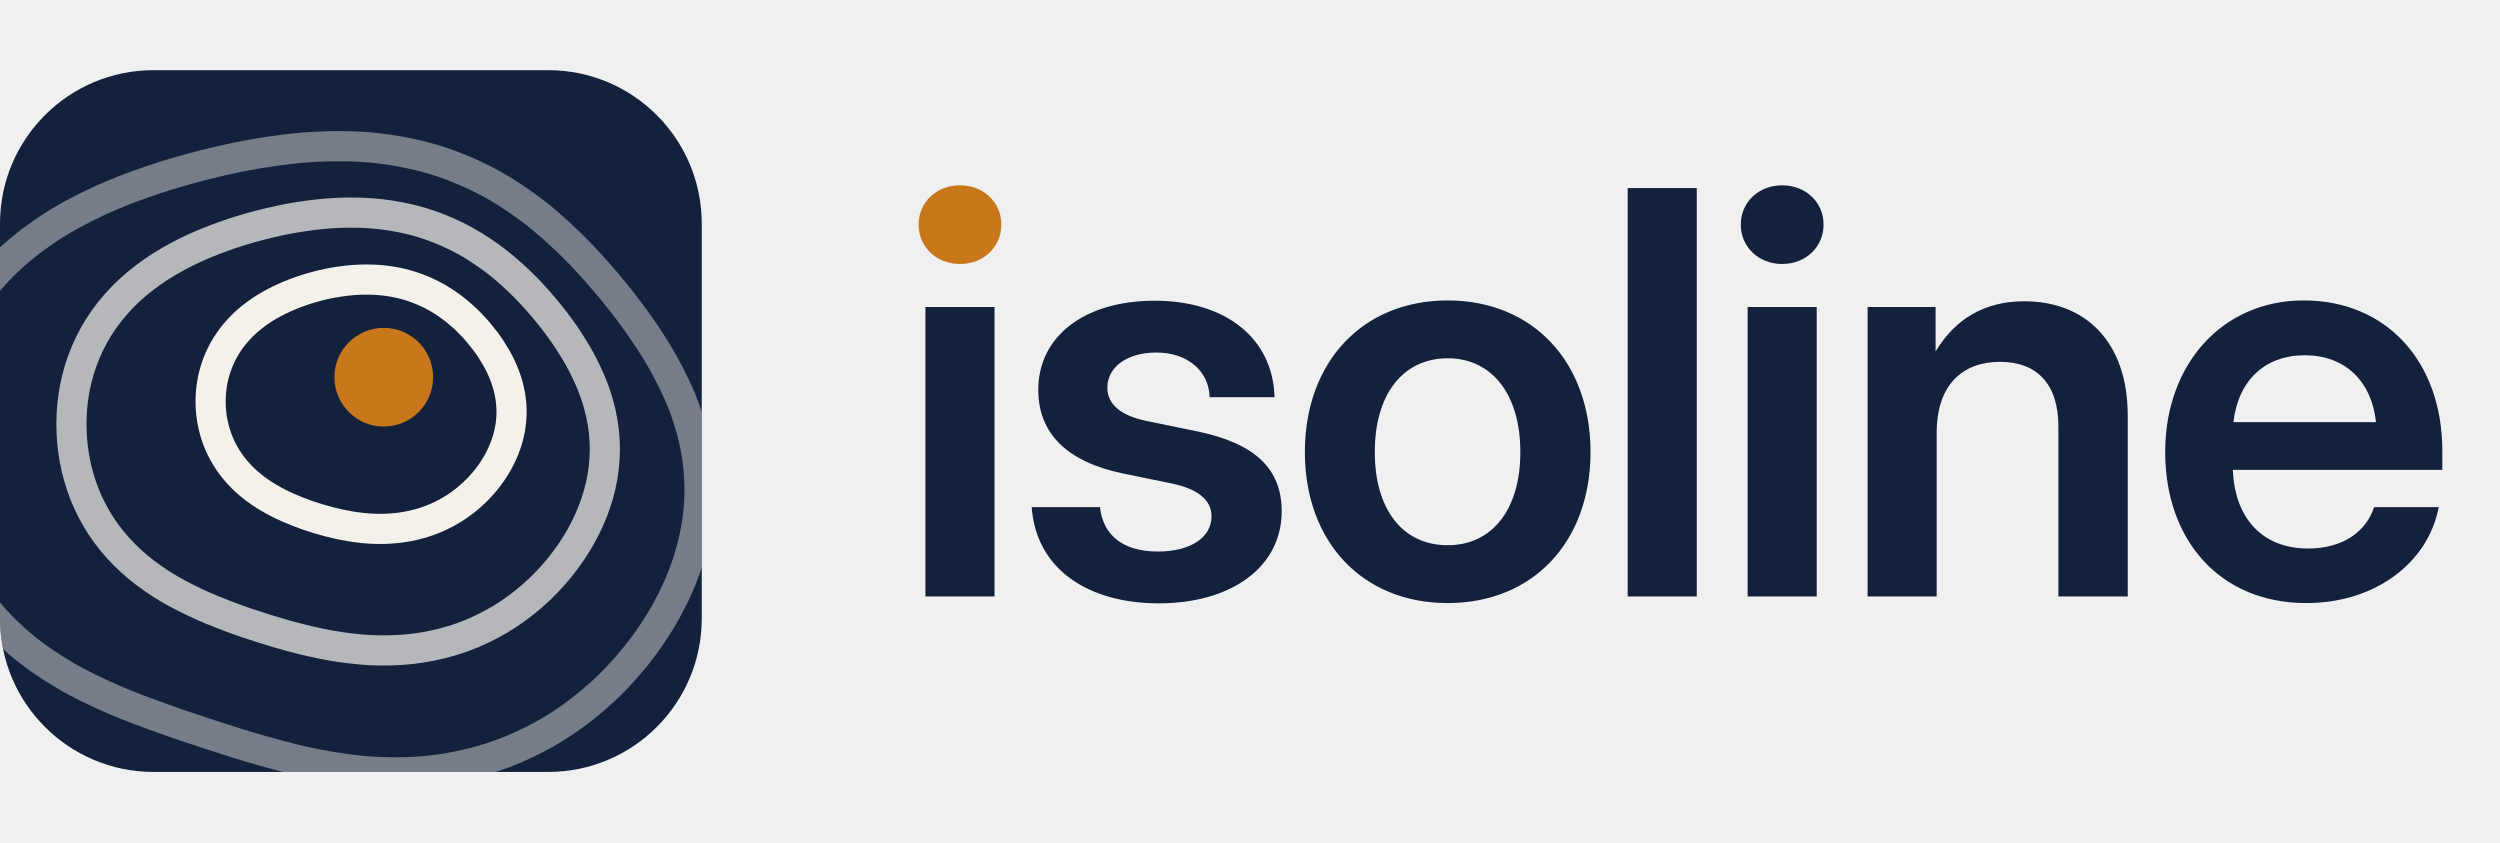
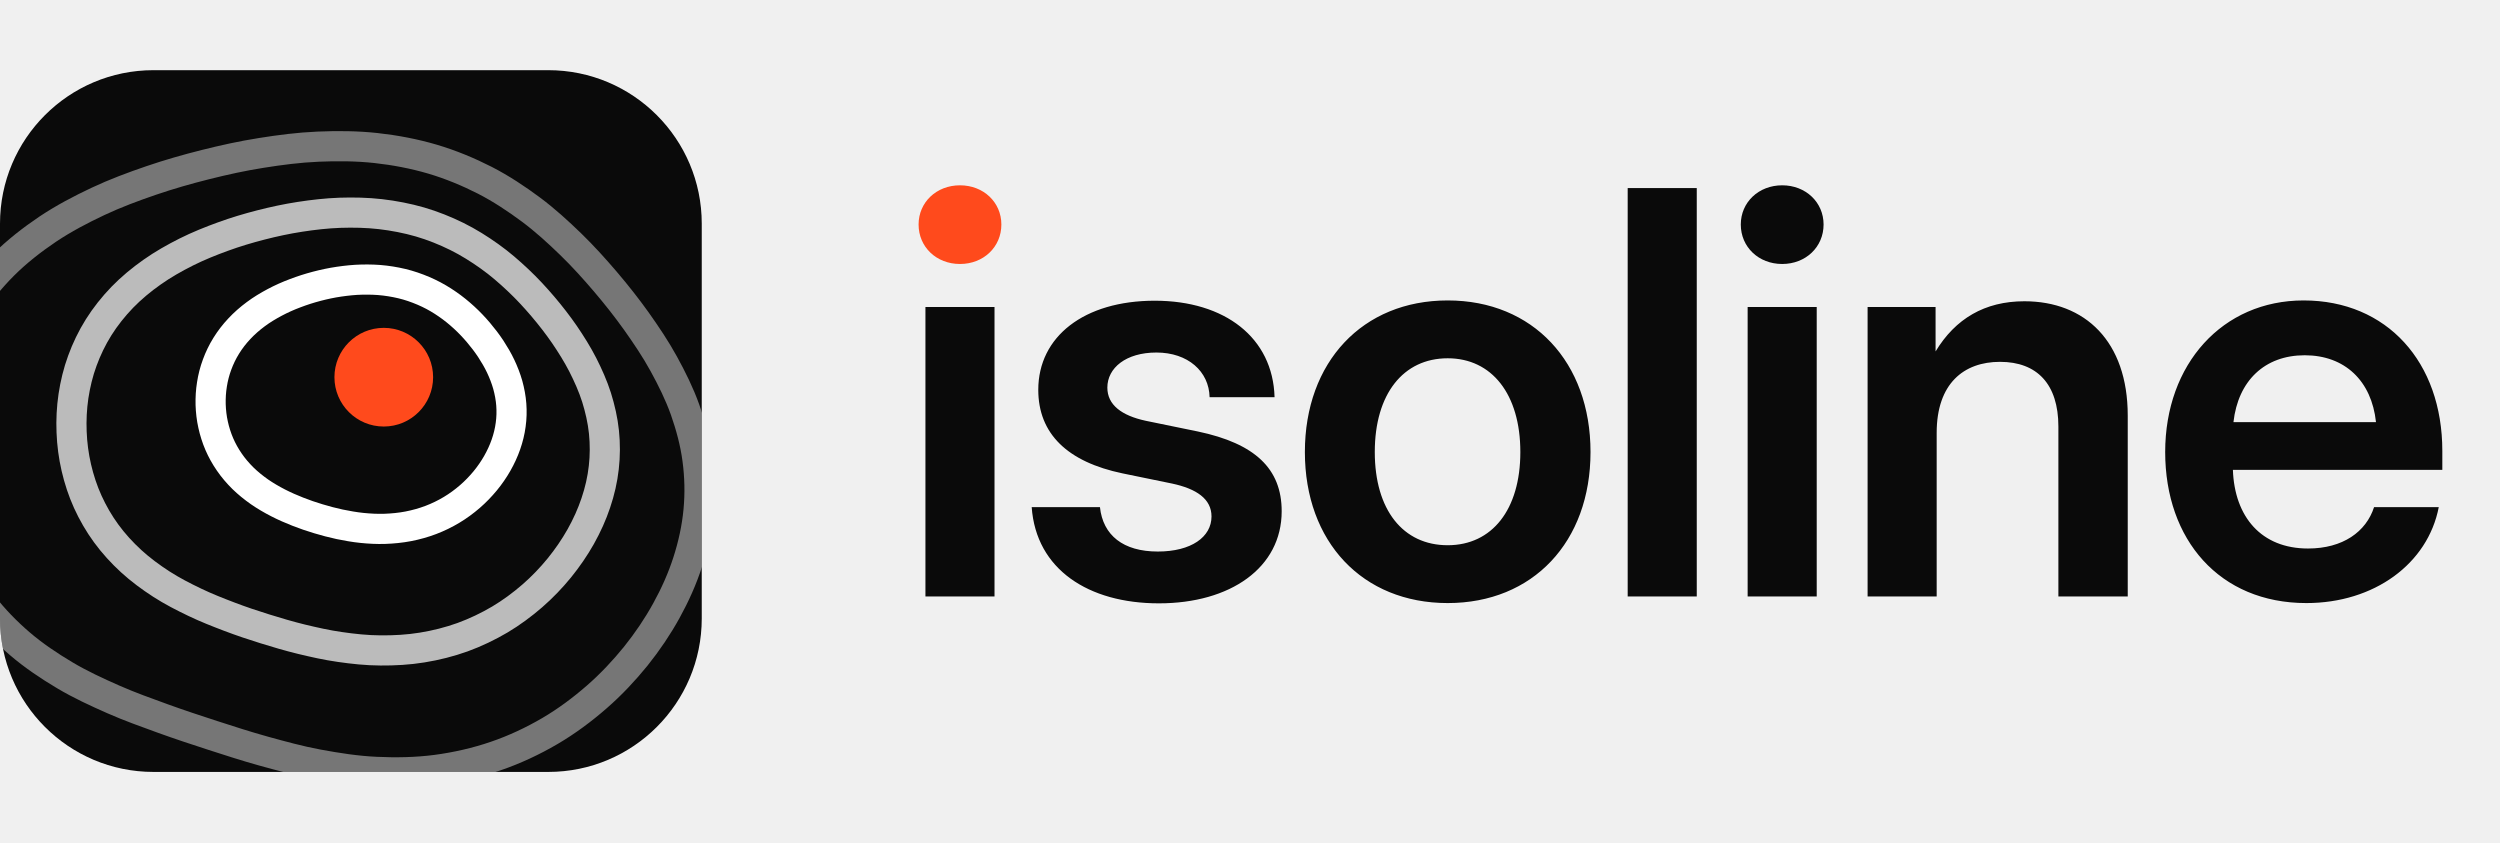
<svg xmlns="http://www.w3.org/2000/svg" viewBox="0 0 285 96" width="285" height="96" role="img" aria-label="Isoline">
  <defs>
    <clipPath id="c">
      <rect width="128" height="128" rx="28" />
    </clipPath>
  </defs>
  <g transform="translate(0 8) scale(0.625)">
    <g clip-path="url(#c)">
-       <rect width="128" height="128" rx="28" fill="#13213D" />
+       <rect width="128" height="128" rx="28" fill="#0A0A0A" />
      <g fill="none" stroke-linejoin="round">
-         <path d="M127.22 71.00C127.63 74.07 127.71 77.25 127.41 80.36C127.12 83.48 126.43 86.63 125.45 89.67C124.48 92.71 123.13 95.72 121.55 98.58C119.97 101.45 118.08 104.25 115.97 106.88C113.85 109.50 111.47 112.04 108.85 114.32C106.24 116.60 103.35 118.76 100.27 120.56C97.19 122.36 93.82 123.95 90.37 125.12C86.93 126.30 83.23 127.14 79.60 127.62C75.97 128.10 72.20 128.16 68.60 127.99C65.00 127.83 61.41 127.26 58.00 126.63C54.59 126.00 51.31 125.09 48.11 124.21C44.91 123.32 41.86 122.33 38.80 121.34C35.74 120.35 32.75 119.36 29.73 118.27C26.71 117.17 23.66 116.09 20.67 114.77C17.68 113.45 14.63 112.05 11.80 110.36C8.96 108.67 6.14 106.78 3.64 104.64C1.15 102.51 -1.19 100.10 -3.16 97.54C-5.13 94.99 -6.82 92.18 -8.18 89.32C-9.54 86.45 -10.57 83.40 -11.31 80.35C-12.06 77.30 -12.50 74.14 -12.66 71.00C-12.82 67.86 -12.71 64.66 -12.26 61.52C-11.82 58.38 -11.10 55.21 -10.00 52.18C-8.91 49.15 -7.47 46.13 -5.70 43.35C-3.92 40.57 -1.75 37.90 0.65 35.50C3.05 33.11 5.83 30.93 8.70 29.00C11.57 27.08 14.72 25.42 17.87 23.94C21.01 22.46 24.30 21.24 27.57 20.12C30.84 19.00 34.15 18.06 37.49 17.22C40.83 16.38 44.19 15.64 47.61 15.10C51.03 14.55 54.51 14.10 58.00 13.95C61.49 13.80 65.08 13.82 68.56 14.20C72.04 14.58 75.57 15.25 78.89 16.23C82.20 17.21 85.45 18.56 88.45 20.09C91.44 21.63 94.25 23.50 96.86 25.44C99.46 27.38 101.83 29.55 104.09 31.74C106.35 33.93 108.41 36.22 110.41 38.56C112.41 40.91 114.30 43.30 116.08 45.79C117.85 48.29 119.58 50.85 121.06 53.55C122.54 56.24 123.94 59.06 124.97 61.96C125.99 64.87 126.82 67.93 127.22 71.00Z" stroke="#F4F1EA" stroke-width="5.5" opacity="0.44" />
-         <path d="M110.16 66.00C110.38 68.13 110.38 70.34 110.13 72.49C109.89 74.65 109.39 76.83 108.68 78.92C107.98 81.02 107.04 83.09 105.93 85.07C104.82 87.04 103.50 88.97 102.03 90.78C100.56 92.58 98.90 94.32 97.09 95.89C95.28 97.46 93.29 98.94 91.17 100.20C89.05 101.45 86.74 102.56 84.38 103.42C82.02 104.27 79.49 104.91 76.99 105.31C74.50 105.72 71.91 105.86 69.41 105.84C66.91 105.83 64.41 105.56 62.00 105.21C59.59 104.87 57.26 104.34 54.97 103.79C52.69 103.23 50.49 102.58 48.31 101.90C46.12 101.22 43.98 100.50 41.85 99.69C39.72 98.88 37.58 98.04 35.52 97.05C33.45 96.06 31.37 94.99 29.43 93.74C27.50 92.49 25.61 91.10 23.93 89.56C22.25 88.02 20.69 86.31 19.37 84.50C18.05 82.70 16.92 80.73 16.01 78.73C15.10 76.73 14.41 74.61 13.92 72.49C13.43 70.37 13.14 68.17 13.06 66.00C12.97 63.83 13.08 61.61 13.40 59.44C13.73 57.28 14.25 55.09 15.02 53.00C15.78 50.91 16.78 48.83 17.99 46.90C19.20 44.97 20.68 43.11 22.30 41.43C23.93 39.75 25.80 38.20 27.75 36.83C29.70 35.45 31.84 34.24 33.99 33.16C36.15 32.08 38.41 31.17 40.67 30.35C42.94 29.52 45.26 28.83 47.59 28.23C49.93 27.63 52.30 27.12 54.70 26.75C57.10 26.38 59.55 26.10 62.00 26.01C64.45 25.93 66.95 25.98 69.39 26.26C71.82 26.54 74.29 27.02 76.61 27.69C78.94 28.37 81.22 29.29 83.33 30.33C85.45 31.38 87.45 32.64 89.31 33.97C91.18 35.30 92.89 36.79 94.50 38.31C96.12 39.83 97.60 41.44 99.01 43.09C100.42 44.75 101.74 46.45 102.96 48.22C104.17 50.00 105.32 51.83 106.30 53.74C107.27 55.65 108.16 57.64 108.81 59.68C109.45 61.73 109.94 63.87 110.16 66.00Z" stroke="#F4F1EA" stroke-width="5.5" opacity="0.72" />
-         <path d="M93.26 61.00C93.35 62.21 93.32 63.45 93.15 64.66C92.99 65.88 92.69 67.10 92.28 68.27C91.87 69.45 91.33 70.61 90.70 71.72C90.07 72.83 89.32 73.91 88.49 74.92C87.65 75.93 86.72 76.90 85.70 77.78C84.68 78.66 83.56 79.49 82.37 80.20C81.19 80.91 79.90 81.54 78.58 82.04C77.27 82.54 75.86 82.93 74.47 83.20C73.07 83.47 71.62 83.61 70.21 83.66C68.80 83.71 67.38 83.63 66.00 83.49C64.62 83.35 63.27 83.10 61.94 82.83C60.62 82.55 59.33 82.20 58.06 81.82C56.79 81.44 55.54 81.01 54.32 80.53C53.10 80.05 51.88 79.52 50.72 78.92C49.55 78.32 48.40 77.65 47.33 76.91C46.26 76.16 45.23 75.33 44.31 74.43C43.39 73.52 42.54 72.53 41.83 71.49C41.11 70.45 40.49 69.34 40.00 68.20C39.51 67.06 39.13 65.86 38.87 64.66C38.60 63.46 38.46 62.22 38.42 61.00C38.39 59.78 38.46 58.53 38.66 57.31C38.85 56.09 39.16 54.87 39.60 53.69C40.03 52.52 40.59 51.35 41.27 50.26C41.94 49.18 42.75 48.12 43.65 47.17C44.54 46.21 45.57 45.31 46.65 44.51C47.72 43.71 48.90 43.00 50.10 42.36C51.30 41.72 52.56 41.16 53.84 40.68C55.12 40.19 56.44 39.77 57.77 39.42C59.10 39.07 60.46 38.78 61.83 38.58C63.20 38.38 64.60 38.23 66.00 38.20C67.40 38.17 68.82 38.21 70.21 38.38C71.59 38.55 72.99 38.82 74.31 39.20C75.64 39.59 76.94 40.09 78.16 40.67C79.38 41.25 80.54 41.94 81.62 42.69C82.70 43.43 83.71 44.26 84.65 45.12C85.59 45.98 86.45 46.89 87.26 47.84C88.07 48.79 88.82 49.78 89.50 50.80C90.17 51.83 90.80 52.89 91.32 53.99C91.84 55.09 92.29 56.24 92.62 57.41C92.94 58.58 93.17 59.79 93.26 61.00Z" stroke="#F4F1EA" stroke-width="5.5" opacity="1.0" />
+         <path d="M127.22 71.00C127.63 74.07 127.71 77.25 127.41 80.36C127.12 83.48 126.43 86.63 125.45 89.67C124.48 92.71 123.13 95.72 121.55 98.58C119.97 101.45 118.08 104.25 115.97 106.88C113.85 109.50 111.47 112.04 108.85 114.32C106.24 116.60 103.35 118.76 100.27 120.56C97.19 122.36 93.82 123.95 90.37 125.12C86.93 126.30 83.23 127.14 79.60 127.62C75.97 128.10 72.20 128.16 68.60 127.99C65.00 127.83 61.41 127.26 58.00 126.63C54.59 126.00 51.31 125.09 48.11 124.21C44.91 123.32 41.86 122.33 38.80 121.34C35.74 120.35 32.75 119.36 29.73 118.27C26.71 117.17 23.66 116.09 20.67 114.77C17.68 113.45 14.63 112.05 11.80 110.36C8.96 108.67 6.14 106.78 3.64 104.64C1.15 102.51 -1.19 100.10 -3.16 97.54C-5.13 94.99 -6.82 92.18 -8.18 89.32C-9.54 86.45 -10.57 83.40 -11.31 80.35C-12.06 77.30 -12.50 74.14 -12.66 71.00C-12.82 67.86 -12.71 64.66 -12.26 61.52C-11.82 58.38 -11.10 55.21 -10.00 52.18C-8.91 49.15 -7.47 46.13 -5.70 43.35C-3.92 40.57 -1.75 37.90 0.65 35.50C3.05 33.11 5.83 30.93 8.70 29.00C11.57 27.08 14.72 25.42 17.87 23.94C21.01 22.46 24.30 21.24 27.57 20.12C30.84 19.00 34.15 18.06 37.49 17.22C40.83 16.38 44.19 15.64 47.61 15.10C51.03 14.55 54.51 14.10 58.00 13.95C61.49 13.80 65.08 13.82 68.56 14.20C72.04 14.58 75.57 15.25 78.89 16.23C82.20 17.21 85.45 18.56 88.45 20.09C91.44 21.63 94.25 23.50 96.86 25.44C99.46 27.38 101.83 29.55 104.09 31.74C106.35 33.93 108.41 36.22 110.41 38.56C112.41 40.91 114.30 43.30 116.08 45.79C117.85 48.29 119.58 50.85 121.06 53.55C122.54 56.24 123.94 59.06 124.97 61.96C125.99 64.87 126.82 67.93 127.22 71.00Z" stroke="#FFFFFF" stroke-width="5.5" opacity="0.44" />
+         <path d="M110.16 66.00C110.38 68.13 110.38 70.34 110.13 72.49C109.89 74.65 109.39 76.83 108.68 78.92C107.98 81.02 107.04 83.09 105.93 85.07C104.82 87.04 103.50 88.97 102.03 90.78C100.56 92.58 98.90 94.32 97.09 95.89C95.28 97.46 93.29 98.94 91.17 100.20C89.05 101.45 86.74 102.56 84.38 103.42C82.02 104.27 79.49 104.91 76.99 105.31C74.50 105.72 71.91 105.86 69.41 105.84C66.91 105.83 64.41 105.56 62.00 105.21C59.59 104.87 57.26 104.34 54.97 103.79C52.69 103.23 50.49 102.58 48.31 101.90C46.12 101.22 43.98 100.50 41.85 99.69C39.72 98.88 37.58 98.04 35.52 97.05C33.45 96.06 31.37 94.99 29.43 93.74C27.50 92.49 25.61 91.10 23.93 89.56C22.25 88.02 20.69 86.31 19.37 84.50C18.05 82.70 16.92 80.73 16.01 78.73C15.10 76.73 14.41 74.61 13.92 72.49C13.43 70.37 13.14 68.17 13.06 66.00C12.97 63.83 13.08 61.61 13.40 59.44C13.73 57.28 14.25 55.09 15.02 53.00C15.78 50.91 16.78 48.83 17.99 46.90C19.20 44.97 20.68 43.11 22.30 41.43C23.93 39.75 25.80 38.20 27.75 36.83C29.70 35.45 31.84 34.24 33.99 33.16C36.15 32.08 38.41 31.17 40.67 30.35C42.94 29.52 45.26 28.83 47.59 28.23C49.93 27.63 52.30 27.12 54.70 26.75C57.10 26.38 59.55 26.10 62.00 26.01C64.45 25.93 66.95 25.98 69.39 26.26C71.82 26.54 74.29 27.02 76.61 27.69C78.94 28.37 81.22 29.29 83.33 30.33C85.45 31.38 87.45 32.64 89.31 33.97C91.18 35.30 92.89 36.79 94.50 38.31C96.12 39.83 97.60 41.44 99.01 43.09C100.42 44.75 101.74 46.45 102.96 48.22C104.17 50.00 105.32 51.83 106.30 53.74C107.27 55.65 108.16 57.64 108.81 59.68C109.45 61.73 109.94 63.87 110.16 66.00Z" stroke="#FFFFFF" stroke-width="5.5" opacity="0.72" />
+         <path d="M93.26 61.00C93.35 62.21 93.32 63.45 93.15 64.66C92.99 65.88 92.69 67.10 92.28 68.27C91.87 69.45 91.33 70.61 90.70 71.72C90.07 72.83 89.32 73.91 88.49 74.92C87.65 75.93 86.72 76.90 85.70 77.78C84.68 78.66 83.56 79.49 82.37 80.20C81.19 80.91 79.90 81.54 78.58 82.04C77.27 82.54 75.86 82.93 74.47 83.20C73.07 83.47 71.62 83.61 70.21 83.66C68.80 83.71 67.38 83.63 66.00 83.49C64.62 83.35 63.27 83.10 61.94 82.83C60.62 82.55 59.33 82.20 58.06 81.82C56.79 81.44 55.54 81.01 54.32 80.53C53.10 80.05 51.88 79.52 50.72 78.92C49.55 78.32 48.40 77.65 47.33 76.91C46.26 76.16 45.23 75.33 44.31 74.43C43.39 73.52 42.54 72.53 41.83 71.49C41.11 70.45 40.49 69.34 40.00 68.20C39.51 67.06 39.13 65.86 38.87 64.66C38.60 63.46 38.46 62.22 38.42 61.00C38.39 59.78 38.46 58.53 38.66 57.31C38.85 56.09 39.16 54.87 39.60 53.69C40.03 52.52 40.59 51.35 41.27 50.26C41.94 49.18 42.75 48.12 43.65 47.17C44.54 46.21 45.57 45.31 46.65 44.51C47.72 43.71 48.90 43.00 50.10 42.36C51.30 41.72 52.56 41.16 53.84 40.68C55.12 40.19 56.44 39.77 57.77 39.42C59.10 39.07 60.46 38.78 61.83 38.58C63.20 38.38 64.60 38.23 66.00 38.20C67.40 38.17 68.82 38.21 70.21 38.38C71.59 38.55 72.99 38.82 74.31 39.20C75.64 39.59 76.94 40.09 78.16 40.67C79.38 41.25 80.54 41.94 81.62 42.69C82.70 43.43 83.71 44.26 84.65 45.12C85.59 45.98 86.45 46.89 87.26 47.84C88.07 48.79 88.82 49.78 89.50 50.80C90.17 51.83 90.80 52.89 91.32 53.99C91.84 55.09 92.29 56.24 92.62 57.41C92.94 58.58 93.17 59.79 93.26 61.00Z" stroke="#FFFFFF" stroke-width="5.5" opacity="1.0" />
      </g>
-       <circle cx="70.0" cy="56.0" r="9" fill="#C8781A" />
+       <circle cx="70.0" cy="56.0" r="9" fill="#FF4A1C" />
    </g>
  </g>
  <g transform="translate(102 68)">
-     <path d="M3.5 0.0H11.375V-33.0H3.5ZM30.113 0.781C38.269 0.781 44.112 -3.281 44.112 -9.719C44.112 -14.562 41.081 -17.438 34.55 -18.812L28.613 -20.031C25.863 -20.625 24.238 -21.844 24.238 -23.812C24.238 -26.062 26.363 -27.812 29.831 -27.812C33.425 -27.812 35.831 -25.656 35.894 -22.719H43.3C43.112 -29.5 37.644 -33.719 29.644 -33.719C21.581 -33.719 16.363 -29.625 16.363 -23.562C16.363 -18.562 19.675 -15.344 25.988 -14.031L31.613 -12.875C34.394 -12.281 36.112 -11.125 36.112 -9.125C36.112 -6.781 33.8 -5.125 29.988 -5.125C26.05 -5.125 23.738 -6.969 23.394 -10.188H15.613C16.113 -3.094 22.081 0.781 30.113 0.781ZM63.038 0.75C72.756 0.75 79.319 -6.219 79.319 -16.469C79.319 -26.719 72.756 -33.75 63.038 -33.75C53.319 -33.75 46.756 -26.719 46.756 -16.469C46.756 -6.219 53.319 0.75 63.038 0.75ZM63.038 -5.844C57.944 -5.844 54.725 -9.875 54.725 -16.469C54.725 -23.094 57.975 -27.156 63.038 -27.156C68.069 -27.156 71.319 -23.062 71.319 -16.469C71.319 -9.906 68.1 -5.844 63.038 -5.844ZM91.431 -46.562H83.556V0.0H91.431ZM97.231 0.0H105.106V-33.0H97.231ZM101.169 -37.906C103.856 -37.906 105.888 -39.844 105.888 -42.406C105.888 -44.938 103.856 -46.875 101.169 -46.875C98.481 -46.875 96.45 -44.938 96.45 -42.406C96.45 -39.844 98.481 -37.906 101.169 -37.906ZM118.781 -18.656C118.781 -24.281 121.875 -26.75 126.0 -26.75C130.219 -26.75 132.656 -24.219 132.656 -19.375V0.0H140.562V-20.625C140.562 -29.094 135.688 -33.656 128.781 -33.656C124.25 -33.656 120.906 -31.656 118.656 -27.938V-33.0H110.906V0.0H118.781ZM160.925 0.75C168.644 0.75 174.769 -3.719 176.019 -10.188H168.644C167.738 -7.375 165.081 -5.469 161.113 -5.469C155.8 -5.469 152.738 -9.062 152.55 -14.438H176.425V-16.594C176.425 -26.719 170.113 -33.75 160.613 -33.75C151.363 -33.75 144.831 -26.5 144.831 -16.469C144.831 -6.469 151.019 0.75 160.925 0.75ZM152.613 -19.875C153.144 -24.594 156.175 -27.5 160.738 -27.5C165.3 -27.5 168.363 -24.594 168.863 -19.875Z" fill="#13213D" />
-     <path d="M7.438 -37.906C10.125 -37.906 12.156 -39.844 12.156 -42.406C12.156 -44.938 10.125 -46.875 7.438 -46.875C4.75 -46.875 2.719 -44.938 2.719 -42.406C2.719 -39.844 4.75 -37.906 7.438 -37.906Z" fill="#C8781A" />
+     <path d="M3.5 0.0H11.375V-33.0H3.5ZM30.113 0.781C38.269 0.781 44.112 -3.281 44.112 -9.719C44.112 -14.562 41.081 -17.438 34.55 -18.812L28.613 -20.031C25.863 -20.625 24.238 -21.844 24.238 -23.812C24.238 -26.062 26.363 -27.812 29.831 -27.812C33.425 -27.812 35.831 -25.656 35.894 -22.719H43.3C43.112 -29.5 37.644 -33.719 29.644 -33.719C21.581 -33.719 16.363 -29.625 16.363 -23.562C16.363 -18.562 19.675 -15.344 25.988 -14.031L31.613 -12.875C34.394 -12.281 36.112 -11.125 36.112 -9.125C36.112 -6.781 33.8 -5.125 29.988 -5.125C26.05 -5.125 23.738 -6.969 23.394 -10.188H15.613C16.113 -3.094 22.081 0.781 30.113 0.781ZM63.038 0.75C72.756 0.75 79.319 -6.219 79.319 -16.469C79.319 -26.719 72.756 -33.75 63.038 -33.75C53.319 -33.75 46.756 -26.719 46.756 -16.469C46.756 -6.219 53.319 0.75 63.038 0.75ZM63.038 -5.844C57.944 -5.844 54.725 -9.875 54.725 -16.469C54.725 -23.094 57.975 -27.156 63.038 -27.156C68.069 -27.156 71.319 -23.062 71.319 -16.469C71.319 -9.906 68.1 -5.844 63.038 -5.844ZM91.431 -46.562H83.556V0.0H91.431ZM97.231 0.0H105.106V-33.0H97.231ZM101.169 -37.906C103.856 -37.906 105.888 -39.844 105.888 -42.406C105.888 -44.938 103.856 -46.875 101.169 -46.875C98.481 -46.875 96.45 -44.938 96.45 -42.406C96.45 -39.844 98.481 -37.906 101.169 -37.906ZM118.781 -18.656C118.781 -24.281 121.875 -26.75 126.0 -26.75C130.219 -26.75 132.656 -24.219 132.656 -19.375V0.0H140.562V-20.625C140.562 -29.094 135.688 -33.656 128.781 -33.656C124.25 -33.656 120.906 -31.656 118.656 -27.938V-33.0H110.906V0.0H118.781ZM160.925 0.75C168.644 0.75 174.769 -3.719 176.019 -10.188H168.644C167.738 -7.375 165.081 -5.469 161.113 -5.469C155.8 -5.469 152.738 -9.062 152.55 -14.438H176.425V-16.594C176.425 -26.719 170.113 -33.75 160.613 -33.75C151.363 -33.75 144.831 -26.5 144.831 -16.469C144.831 -6.469 151.019 0.75 160.925 0.75ZM152.613 -19.875C153.144 -24.594 156.175 -27.5 160.738 -27.5C165.3 -27.5 168.363 -24.594 168.863 -19.875Z" fill="#0A0A0A" />
+     <path d="M7.438 -37.906C10.125 -37.906 12.156 -39.844 12.156 -42.406C12.156 -44.938 10.125 -46.875 7.438 -46.875C4.75 -46.875 2.719 -44.938 2.719 -42.406C2.719 -39.844 4.75 -37.906 7.438 -37.906Z" fill="#FF4A1C" />
  </g>
</svg>
